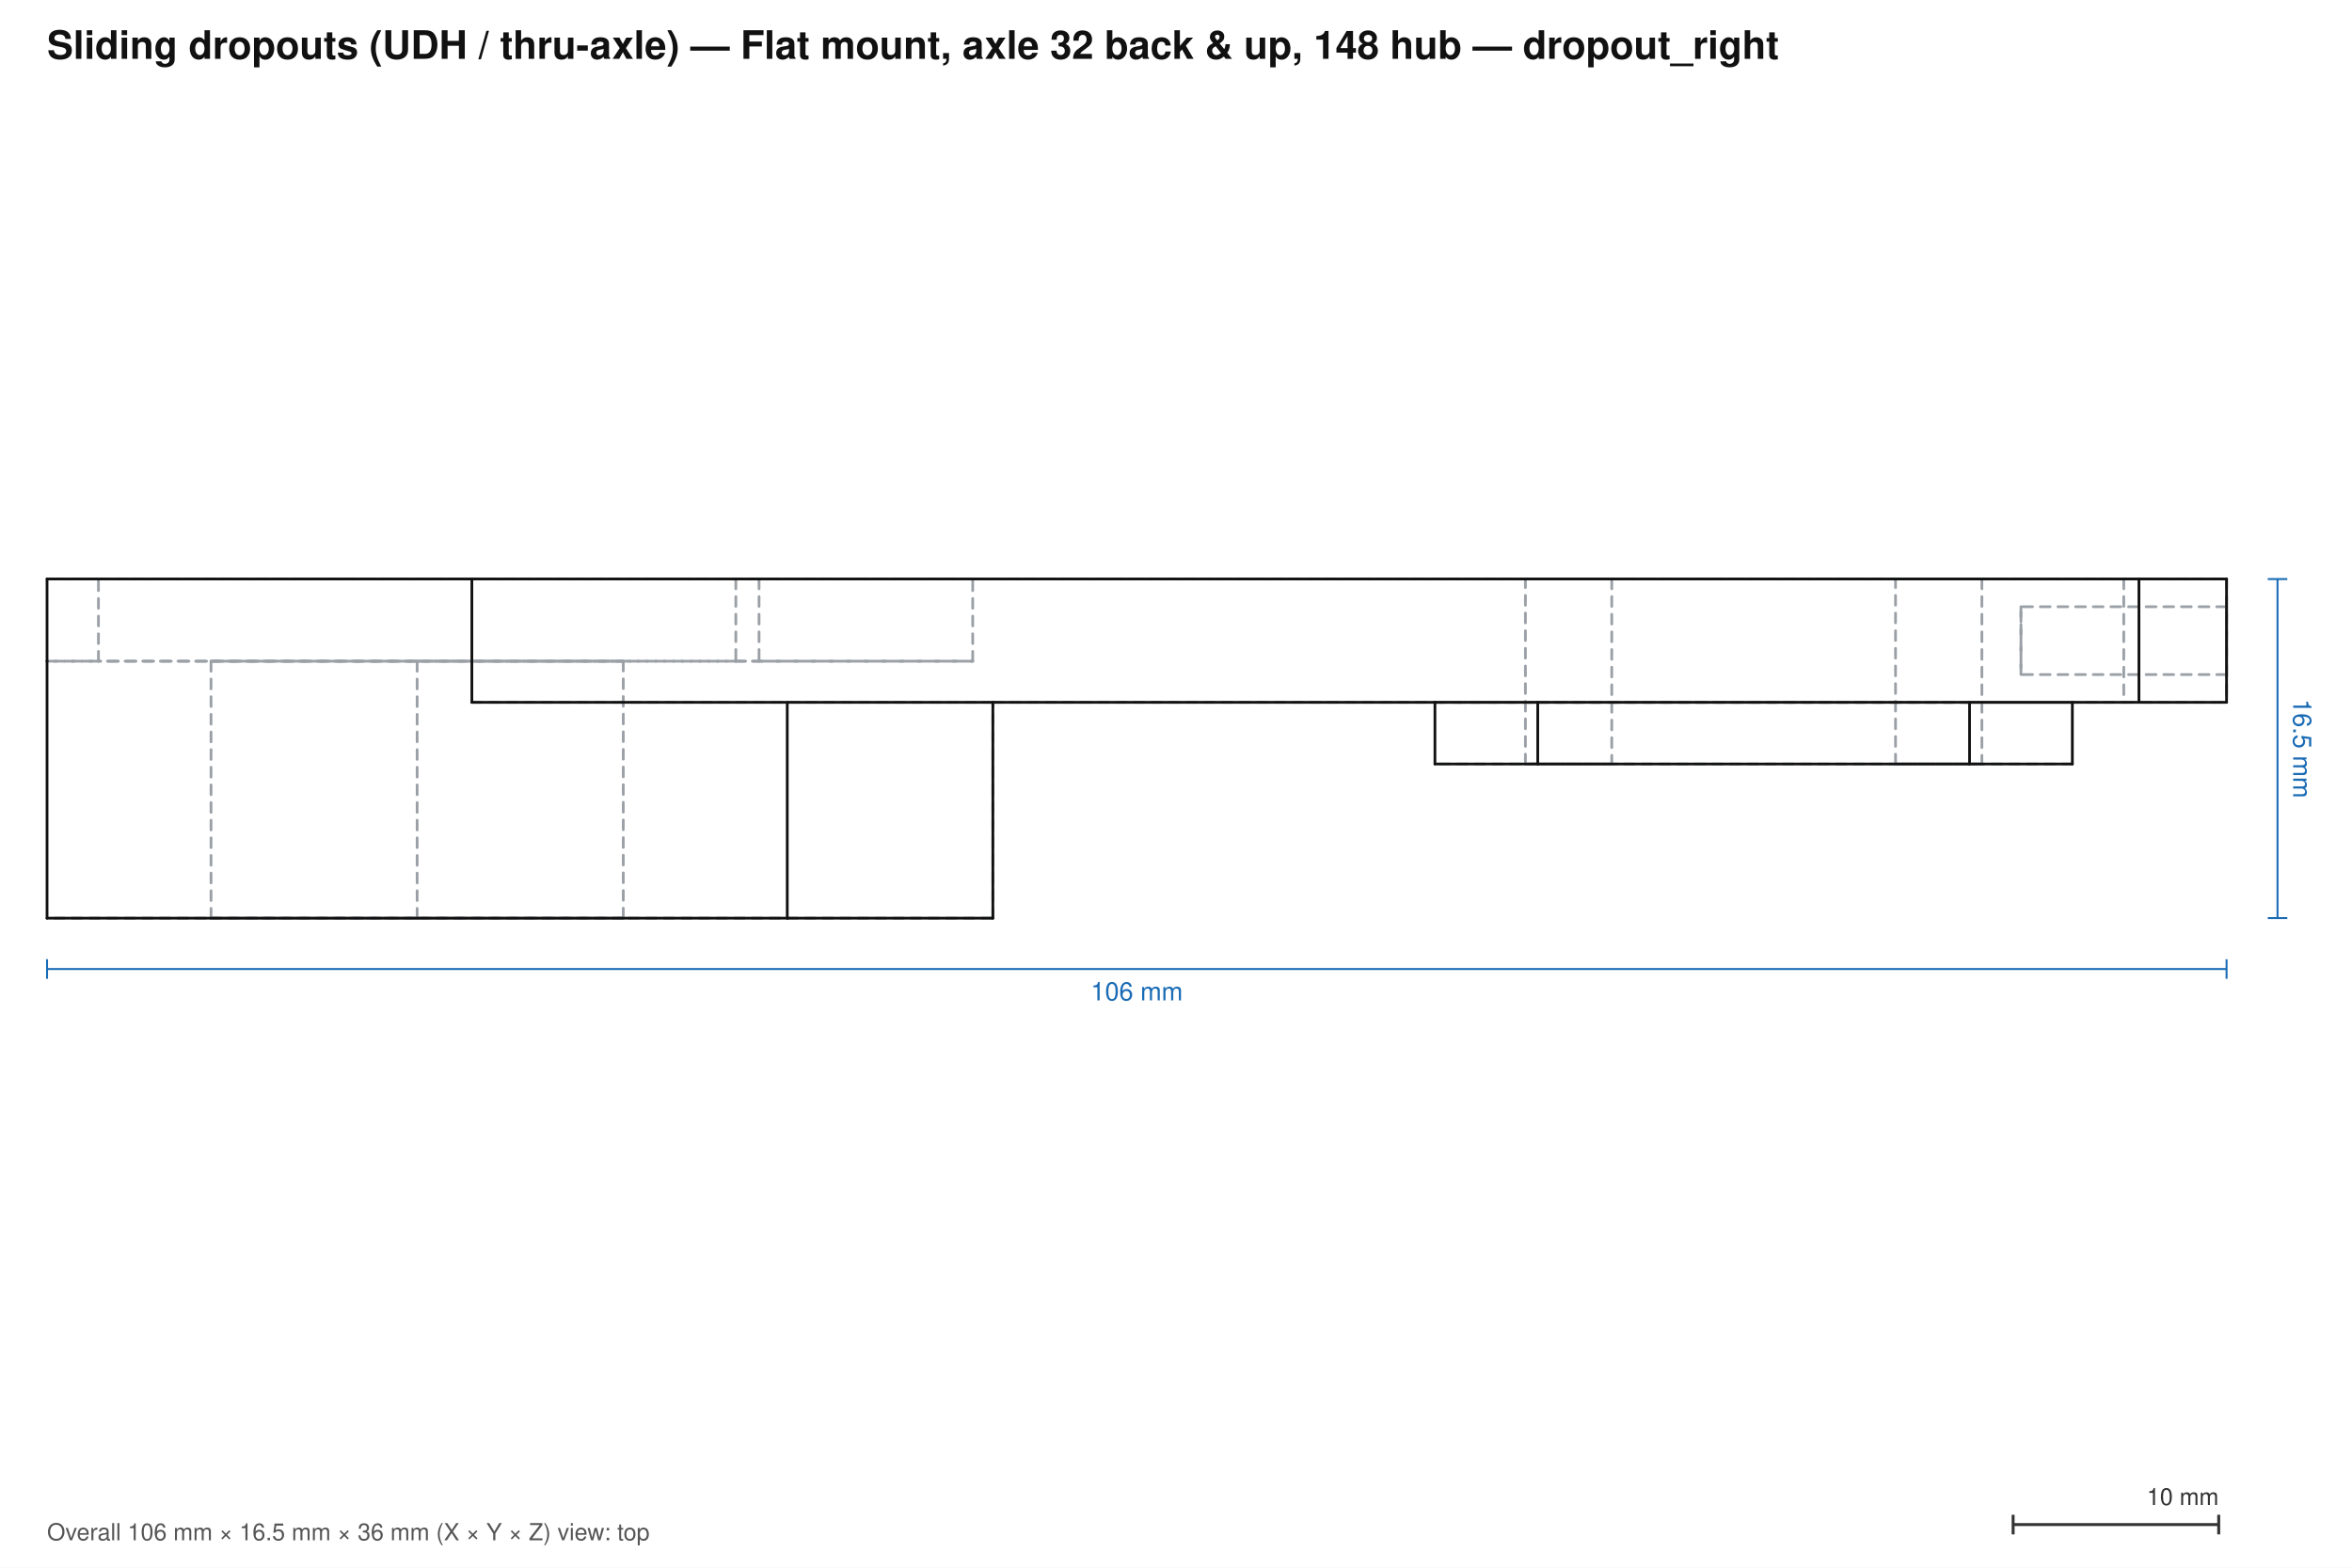
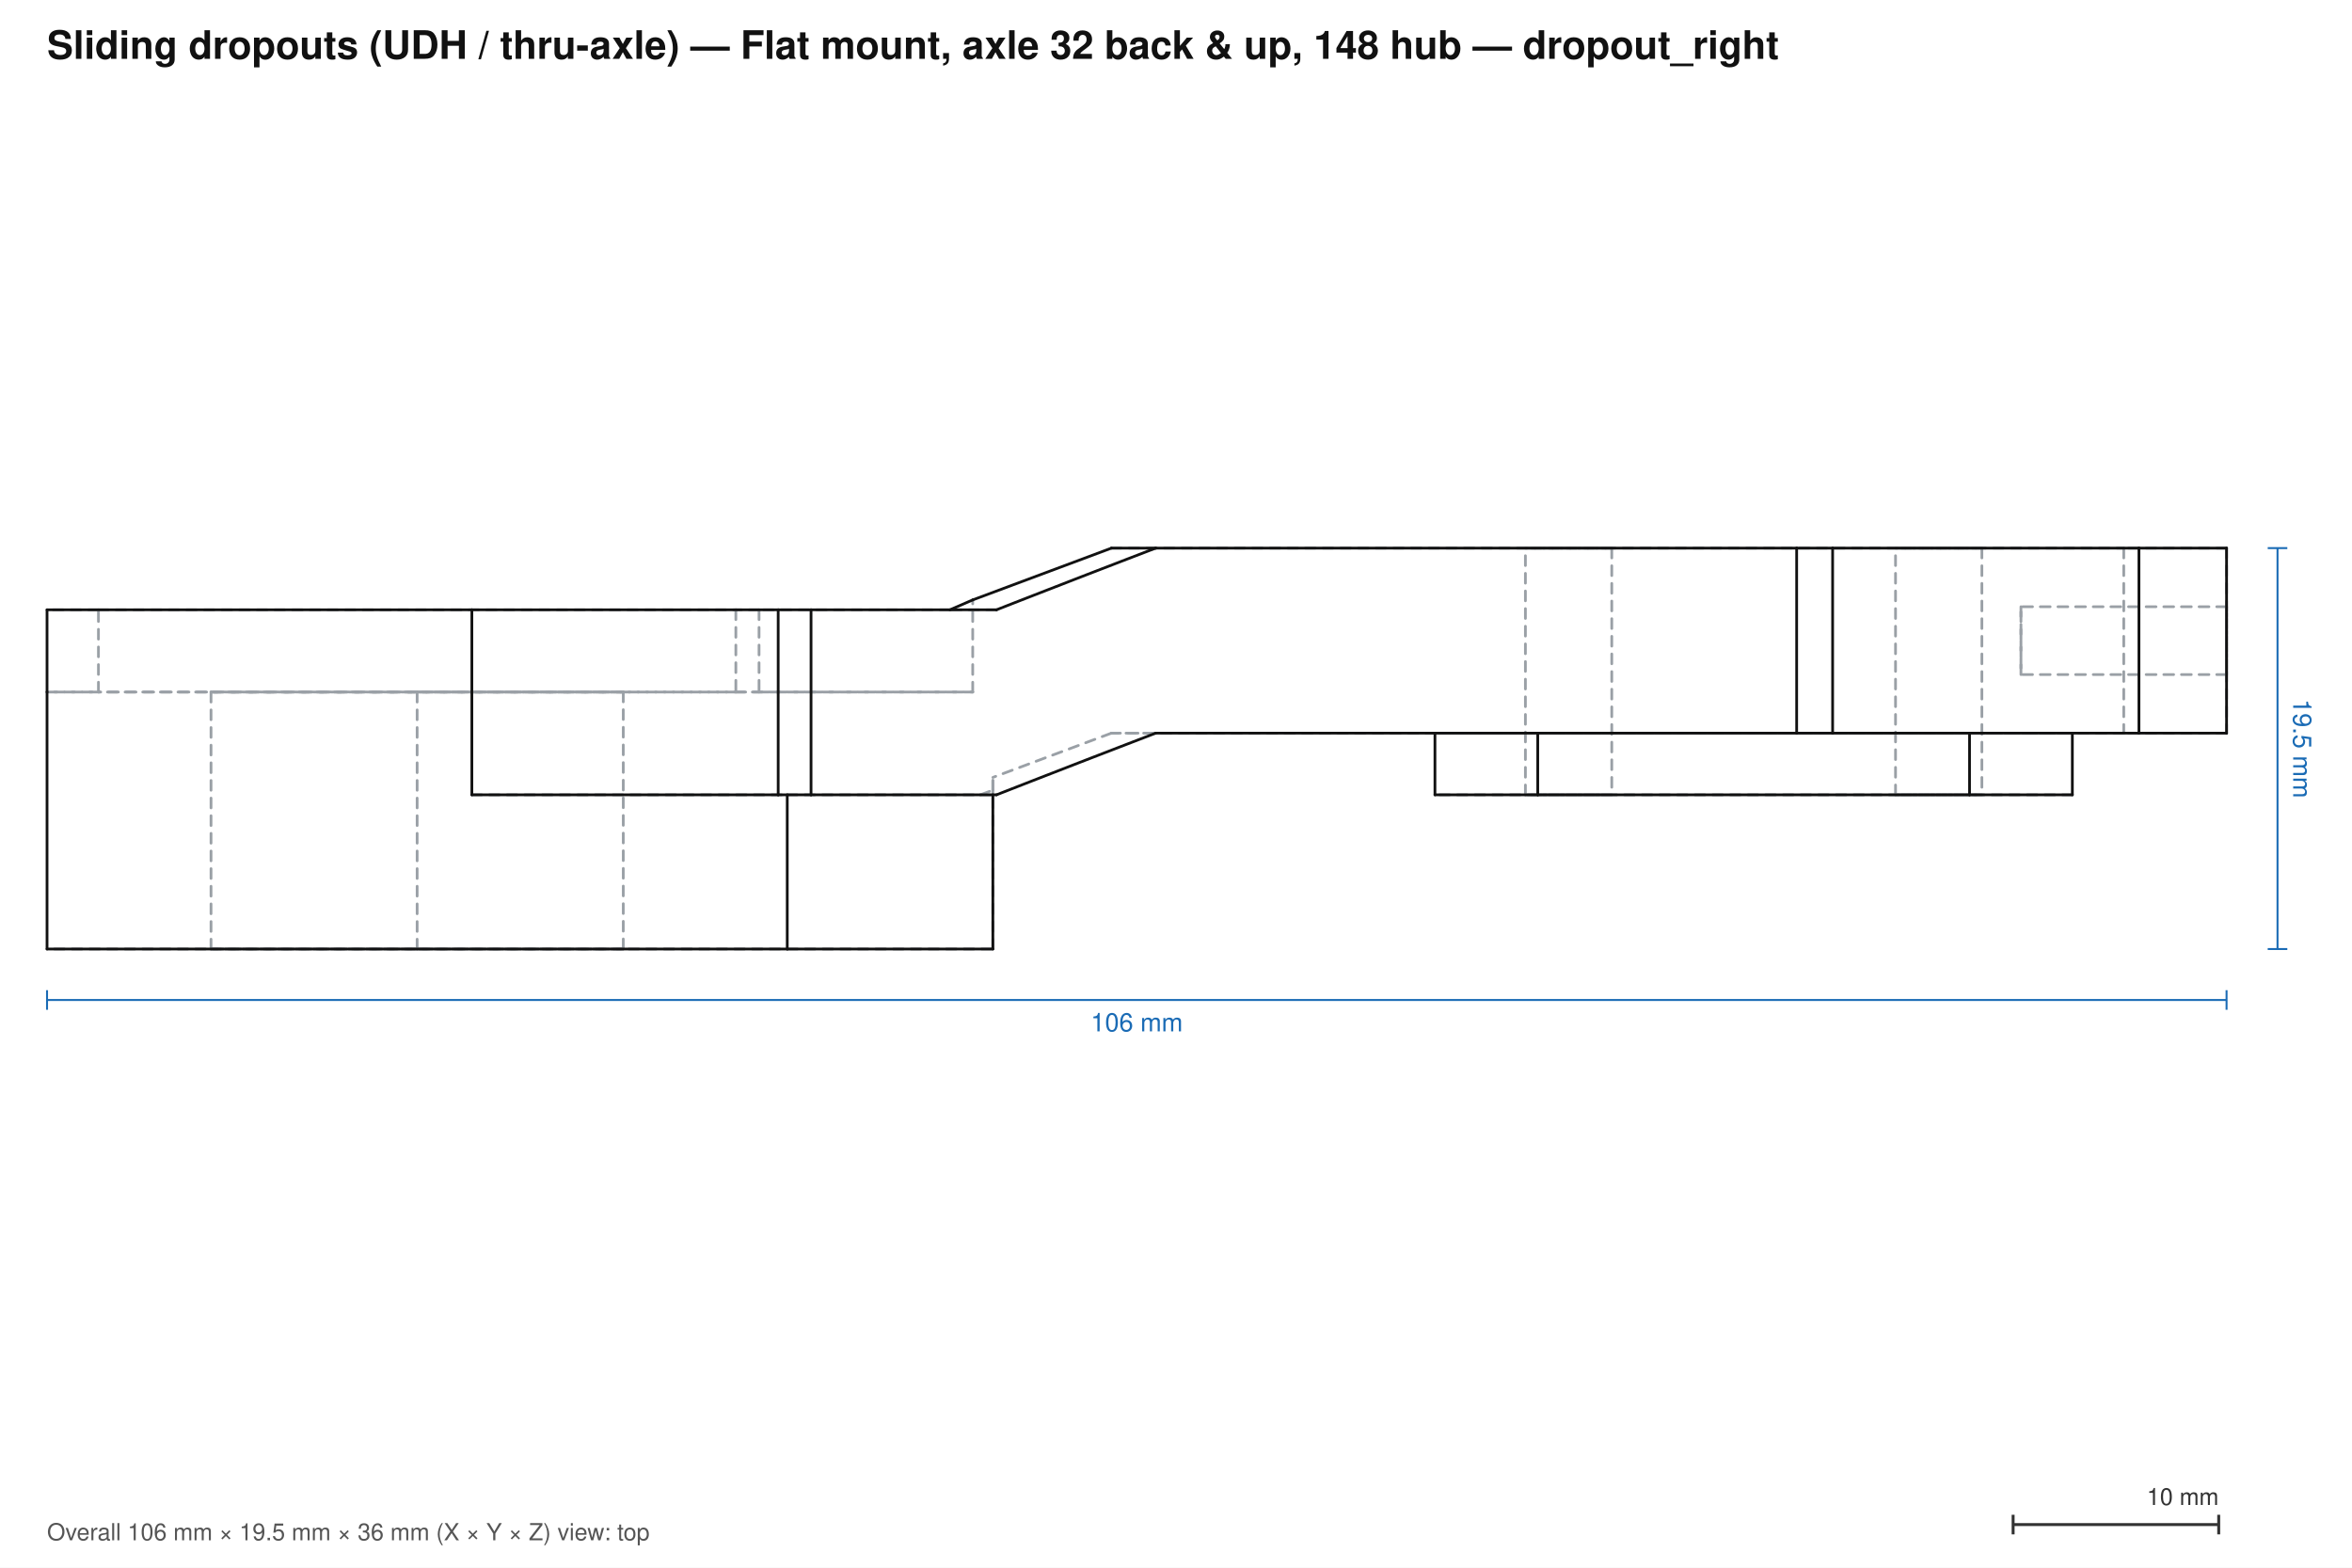
<svg xmlns="http://www.w3.org/2000/svg" width="1200" height="800" viewBox="0 0 1200 800" font-family="system-ui, Helvetica, Arial, sans-serif">
  <rect width="1200" height="800" fill="#fff" />
-   <g transform="translate(548.528,-517.566) scale(10.49057,-10.49057)">
+   <g transform="translate(548.528,-501.830) scale(10.49057,-10.49057)">
    <g stroke="#9aa0a6" fill="none" stroke-width="0.133" stroke-linejoin="round" stroke-linecap="round" stroke-dasharray="0.477,0.381">
-       <path d="M51.0,-77.5 L51.0,-83.5 " />
-       <path d="M56.0,-77.5 L56.0,-83.5 " />
-       <path d="M51.0,-77.5 L51.56,-77.5 L52.113,-77.5 L52.651,-77.5 L53.169,-77.5 L53.66,-77.5 L54.117,-77.5 L54.536,-77.5 L54.909,-77.5 L55.234,-77.5 L55.505,-77.5 L55.719,-77.5 L55.875,-77.5 L55.969,-77.5 L56.0,-77.5 " />
-       <path d="M51.0,-83.5 L51.56,-83.5 L52.113,-83.5 L52.651,-83.5 L53.169,-83.5 L53.66,-83.5 L54.117,-83.5 L54.536,-83.5 L54.909,-83.5 L55.234,-83.5 L55.505,-83.5 L55.719,-83.5 L55.875,-83.5 L55.969,-83.5 L56.0,-83.5 " />
-       <path d="M-4.98,-77.5 L51.0,-77.5 " />
-       <path d="M-4.0,-83.5 L51.0,-83.5 " />
-       <path d="M-4.0,-94.0 L-4.0,-83.5 " />
+       <path d="M-32.0,-81.5 L-4.98,-81.5 " />
+       <path d="M-4.98,-81.5 L-4.98,-77.019 " />
+       <path d="M1.765,-74.5 L51.0,-74.5 " />
+       <path d="M51.0,-74.5 L51.0,-83.5 " />
+       <path d="M51.0,-83.5 L1.765,-83.5 " />
+       <path d="M1.765,-83.5 L-4,-85.653 " />
+       <path d="M-4.0,-94.0 L-4.0,-85.653 " />
      <path d="M-32.0,-94.0 L-4.0,-94.0 " />
      <path d="M-32.0,-94.0 L-32.0,-81.5 " />
-       <path d="M-32.0,-81.5 L-4.98,-81.5 " />
-       <path d="M-4.98,-81.5 L-4.98,-77.5 " />
-       <path d="M56.0,-80.5 L56.0,-80.315 L56.0,-80.133 L56.0,-79.955 L56.0,-79.784 L56.0,-79.622 L56.0,-79.471 L56.0,-79.333 L56.0,-79.21 L56.0,-79.103 L56.0,-79.013 L56.0,-78.943 L56.0,-78.891 L56.0,-78.86 L56.0,-78.85 " />
-       <path d="M56.0,-78.85 L56.0,-78.891 L56.0,-79.013 L56.0,-79.21 L56.0,-79.471 L56.0,-79.784 L56.0,-80.133 L56.0,-80.5 L56.0,-80.867 L56.0,-81.216 L56.0,-81.529 L56.0,-81.79 L56.0,-81.987 L56.0,-82.109 L56.0,-82.15 " />
-       <path d="M56.0,-82.15 L56.0,-82.14 L56.0,-82.109 L56.0,-82.057 L56.0,-81.987 L56.0,-81.897 L56.0,-81.79 L56.0,-81.667 L56.0,-81.529 L56.0,-81.378 L56.0,-81.216 L56.0,-81.045 L56.0,-80.867 L56.0,-80.685 L56.0,-80.5 " />
-       <path d="M-4.98,-77.5 L-15.372,-77.5 " />
-       <path d="M-15.372,-77.5 L-16.5,-77.5 " />
-       <path d="M-47.5,-77.5 L-47.111,-77.5 L-45.965,-77.5 L-44.118,-77.5 L-41.664,-77.5 L-38.725,-77.5 L-35.449,-77.5 L-32.0,-77.5 L-28.551,-77.5 L-25.275,-77.5 L-22.336,-77.5 L-19.882,-77.5 L-18.035,-77.5 L-16.889,-77.5 L-16.5,-77.5 " />
-       <path d="M-47.5,-77.5 L-50.0,-77.5 " />
-       <path d="M26.1,-77.5 L26.047,-77.5 L25.892,-77.5 L25.642,-77.5 L25.309,-77.5 L24.911,-77.5 L24.467,-77.5 L24.0,-77.5 L23.533,-77.5 L23.089,-77.5 L22.691,-77.5 L22.358,-77.5 L22.108,-77.5 L21.953,-77.5 L21.9,-77.5 " />
-       <path d="M21.9,-77.5 L21.953,-77.5 L22.108,-77.5 L22.358,-77.5 L22.691,-77.5 L23.089,-77.5 L23.533,-77.5 L24.0,-77.5 L24.467,-77.5 L24.911,-77.5 L25.309,-77.5 L25.642,-77.5 L25.892,-77.5 L26.047,-77.5 L26.1,-77.5 " />
-       <path d="M44.1,-77.5 L44.047,-77.5 L43.892,-77.5 L43.642,-77.5 L43.309,-77.5 L42.911,-77.5 L42.467,-77.5 L42.0,-77.5 L41.533,-77.5 L41.089,-77.5 L40.691,-77.5 L40.358,-77.5 L40.108,-77.5 L39.953,-77.5 L39.9,-77.5 " />
-       <path d="M39.9,-77.5 L39.953,-77.5 L40.108,-77.5 L40.358,-77.5 L40.691,-77.5 L41.089,-77.5 L41.533,-77.5 L42.0,-77.5 L42.467,-77.5 L42.911,-77.5 L43.309,-77.5 L43.642,-77.5 L43.892,-77.5 L44.047,-77.5 L44.1,-77.5 " />
-       <path d="M-4.0,-83.5 L-14.0,-83.5 " />
-       <path d="M-29.339,-83.5 L-27.547,-83.5 L-25.801,-83.5 L-24.119,-83.5 L-22.519,-83.5 L-21.016,-83.5 L-19.626,-83.5 L-18.364,-83.5 L-17.242,-83.5 L-16.273,-83.5 L-15.466,-83.5 L-14.83,-83.5 L-14.37,-83.5 L-14.093,-83.5 L-14,-83.5 " />
-       <path d="M43.5,-83.5 L22.5,-83.5 " />
-       <path d="M22.5,-83.5 L21.94,-83.5 L21.387,-83.5 L20.849,-83.5 L20.331,-83.5 L19.84,-83.5 L19.383,-83.5 L18.964,-83.5 L18.591,-83.5 L18.266,-83.5 L17.995,-83.5 L17.781,-83.5 L17.625,-83.5 L17.531,-83.5 L17.5,-83.5 " />
-       <path d="M17.5,-83.5 L17.531,-83.5 L17.625,-83.5 L17.781,-83.5 L17.995,-83.5 L18.266,-83.5 L18.591,-83.5 L18.964,-83.5 L19.383,-83.5 L19.84,-83.5 L20.331,-83.5 L20.849,-83.5 L21.387,-83.5 L21.94,-83.5 L22.5,-83.5 " />
-       <path d="M22.5,-83.5 L43.5,-83.5 " />
-       <path d="M43.5,-83.5 L44.06,-83.5 L44.613,-83.5 L45.151,-83.5 L45.669,-83.5 L46.16,-83.5 L46.617,-83.5 L47.036,-83.5 L47.409,-83.5 L47.734,-83.5 L48.005,-83.5 L48.219,-83.5 L48.375,-83.5 L48.469,-83.5 L48.5,-83.5 " />
-       <path d="M48.5,-83.5 L48.469,-83.5 L48.375,-83.5 L48.219,-83.5 L48.005,-83.5 L47.734,-83.5 L47.409,-83.5 L47.036,-83.5 L46.617,-83.5 L46.16,-83.5 L45.669,-83.5 L45.151,-83.5 L44.613,-83.5 L44.06,-83.5 L43.5,-83.5 " />
-       <path d="M-32.0,-94.0 L-34.015,-94.0 L-36.005,-94.0 L-37.945,-94.0 L-39.81,-94.0 L-41.577,-94.0 L-43.223,-94.0 L-44.728,-94.0 L-46.073,-94.0 L-47.241,-94.0 L-48.217,-94.0 L-48.99,-94.0 L-49.549,-94.0 L-49.887,-94.0 L-50.0,-94.0 " />
-       <path d="M-21.975,-94.0 L-22.226,-94.0 L-22.968,-94.0 L-24.162,-94.0 L-25.75,-94.0 L-27.65,-94.0 L-29.769,-94.0 L-32.0,-94.0 L-34.231,-94.0 L-36.35,-94.0 L-38.25,-94.0 L-39.838,-94.0 L-41.032,-94.0 L-41.774,-94.0 L-42.025,-94.0 " />
-       <path d="M-42.025,-94.0 L-41.774,-94.0 L-41.032,-94.0 L-39.838,-94.0 L-38.25,-94.0 L-36.35,-94.0 L-34.231,-94.0 L-32.0,-94.0 L-29.769,-94.0 L-27.65,-94.0 L-25.75,-94.0 L-24.162,-94.0 L-22.968,-94.0 L-22.226,-94.0 L-21.975,-94.0 " />
-       <path d="M-32.0,-81.5 L-34.015,-81.5 L-36.005,-81.5 L-37.945,-81.5 L-39.81,-81.5 L-41.577,-81.5 L-43.223,-81.5 L-44.728,-81.5 L-46.073,-81.5 L-47.241,-81.5 L-48.217,-81.5 L-48.99,-81.5 L-49.549,-81.5 L-49.887,-81.5 L-50,-81.5 " />
      <path d="M-16.5,-81.5 L-15.372,-81.5 " />
      <path d="M-16.5,-81.5 L-16.889,-81.5 L-18.035,-81.5 L-19.882,-81.5 L-22.336,-81.5 L-25.275,-81.5 L-28.551,-81.5 L-32.0,-81.5 L-35.449,-81.5 L-38.725,-81.5 L-41.664,-81.5 L-44.118,-81.5 L-45.965,-81.5 L-47.111,-81.5 L-47.5,-81.5 " />
      <path d="M-15.372,-81.5 L-4.98,-81.5 " />
      <path d="M-50.0,-81.5 L-47.5,-81.5 " />
+       <path d="M-32.0,-81.5 L-34.015,-81.5 L-36.005,-81.5 L-37.945,-81.5 L-39.81,-81.5 L-41.577,-81.5 L-43.223,-81.5 L-44.728,-81.5 L-46.073,-81.5 L-47.241,-81.5 L-48.217,-81.5 L-48.99,-81.5 L-49.549,-81.5 L-49.887,-81.5 L-50,-81.5 " />
      <path d="M-21.975,-81.5 L-22.226,-81.5 L-22.968,-81.5 L-24.162,-81.5 L-25.75,-81.5 L-27.65,-81.5 L-29.769,-81.5 L-32.0,-81.5 L-34.231,-81.5 L-36.35,-81.5 L-38.25,-81.5 L-39.838,-81.5 L-41.032,-81.5 L-41.774,-81.5 L-42.025,-81.5 " />
      <path d="M-42.025,-81.5 L-41.774,-81.5 L-41.032,-81.5 L-39.838,-81.5 L-38.25,-81.5 L-36.35,-81.5 L-34.231,-81.5 L-32.0,-81.5 L-29.769,-81.5 L-27.65,-81.5 L-25.75,-81.5 L-24.162,-81.5 L-22.968,-81.5 L-22.226,-81.5 L-21.975,-81.5 " />
+       <path d="M-6.092,-77.5 L-15.372,-77.5 " />
      <path d="M-15.372,-77.5 L-15.372,-81.5 " />
-       <path d="M46.0,-80.5 L46.0,-80.685 L46.0,-80.867 L46.0,-81.045 L46.0,-81.216 L46.0,-81.378 L46.0,-81.529 L46.0,-81.667 L46.0,-81.79 L46.0,-81.897 L46.0,-81.987 L46.0,-82.057 L46.0,-82.109 L46.0,-82.14 L46.0,-82.15 " />
-       <path d="M46.0,-82.15 L46.0,-82.109 L46.0,-81.987 L46.0,-81.79 L46.0,-81.529 L46.0,-81.216 L46.0,-80.867 L46.0,-80.5 L46.0,-80.133 L46.0,-79.784 L46.0,-79.471 L46.0,-79.21 L46.0,-79.013 L46.0,-78.891 L46.0,-78.85 " />
-       <path d="M46.0,-78.85 L46.0,-78.86 L46.0,-78.891 L46.0,-78.943 L46.0,-79.013 L46.0,-79.103 L46.0,-79.21 L46.0,-79.333 L46.0,-79.471 L46.0,-79.622 L46.0,-79.784 L46.0,-79.955 L46.0,-80.133 L46.0,-80.315 L46.0,-80.5 " />
+       <path d="M-3.824,-77.5 L-6.092,-77.5 " />
+       <path d="M56.0,-74.5 L55.969,-74.5 L55.875,-74.5 L55.719,-74.5 L55.505,-74.5 L55.234,-74.5 L54.909,-74.5 L54.536,-74.5 L54.117,-74.5 L53.66,-74.5 L53.169,-74.5 L52.651,-74.5 L52.113,-74.5 L51.56,-74.5 L51,-74.5 " />
+       <path d="M44.1,-74.5 L44.047,-74.5 L43.892,-74.5 L43.642,-74.5 L43.309,-74.5 L42.911,-74.5 L42.467,-74.5 L42.0,-74.5 L41.533,-74.5 L41.089,-74.5 L40.691,-74.5 L40.358,-74.5 L40.108,-74.5 L39.953,-74.5 L39.9,-74.5 " />
+       <path d="M39.9,-74.5 L39.953,-74.5 L40.108,-74.5 L40.358,-74.5 L40.691,-74.5 L41.089,-74.5 L41.533,-74.5 L42.0,-74.5 L42.467,-74.5 L42.911,-74.5 L43.309,-74.5 L43.642,-74.5 L43.892,-74.5 L44.047,-74.5 L44.1,-74.5 " />
+       <path d="M26.1,-74.5 L26.047,-74.5 L25.892,-74.5 L25.642,-74.5 L25.309,-74.5 L24.911,-74.5 L24.467,-74.5 L24.0,-74.5 L23.533,-74.5 L23.089,-74.5 L22.691,-74.5 L22.358,-74.5 L22.108,-74.5 L21.953,-74.5 L21.9,-74.5 " />
+       <path d="M21.9,-74.5 L21.953,-74.5 L22.108,-74.5 L22.358,-74.5 L22.691,-74.5 L23.089,-74.5 L23.533,-74.5 L24.0,-74.5 L24.467,-74.5 L24.911,-74.5 L25.309,-74.5 L25.642,-74.5 L25.892,-74.5 L26.047,-74.5 L26.1,-74.5 " />
+       <path d="M56.0,-74.5 L56.0,-83.5 " />
+       <path d="M56.0,-83.5 L55.969,-83.5 L55.875,-83.5 L55.719,-83.5 L55.505,-83.5 L55.234,-83.5 L54.909,-83.5 L54.536,-83.5 L54.117,-83.5 L53.66,-83.5 L53.169,-83.5 L52.651,-83.5 L52.113,-83.5 L51.56,-83.5 L51,-83.5 " />
+       <path d="M3.917,-83.5 L1.765,-83.5 " />
+       <path d="M22.5,-83.5 L43.5,-83.5 " />
+       <path d="M43.5,-83.5 L44.06,-83.5 L44.613,-83.5 L45.151,-83.5 L45.669,-83.5 L46.16,-83.5 L46.617,-83.5 L47.036,-83.5 L47.409,-83.5 L47.734,-83.5 L48.005,-83.5 L48.219,-83.5 L48.375,-83.5 L48.469,-83.5 L48.5,-83.5 " />
+       <path d="M48.5,-83.5 L48.469,-83.5 L48.375,-83.5 L48.219,-83.5 L48.005,-83.5 L47.734,-83.5 L47.409,-83.5 L47.036,-83.5 L46.617,-83.5 L46.16,-83.5 L45.669,-83.5 L45.151,-83.5 L44.613,-83.5 L44.06,-83.5 L43.5,-83.5 " />
+       <path d="M43.5,-83.5 L22.5,-83.5 " />
+       <path d="M22.5,-83.5 L21.94,-83.5 L21.387,-83.5 L20.849,-83.5 L20.331,-83.5 L19.84,-83.5 L19.383,-83.5 L18.964,-83.5 L18.591,-83.5 L18.266,-83.5 L17.995,-83.5 L17.781,-83.5 L17.625,-83.5 L17.531,-83.5 L17.5,-83.5 " />
+       <path d="M17.5,-83.5 L17.531,-83.5 L17.625,-83.5 L17.781,-83.5 L17.995,-83.5 L18.266,-83.5 L18.591,-83.5 L18.964,-83.5 L19.383,-83.5 L19.84,-83.5 L20.331,-83.5 L20.849,-83.5 L21.387,-83.5 L21.94,-83.5 L22.5,-83.5 " />
+       <path d="M-4.608,-86.5 L-4.0,-86.273 " />
+       <path d="M-4.0,-86.273 L-4.0,-85.653 " />
+       <path d="M-4.608,-86.5 L-3.824,-86.5 " />
+       <path d="M-4.0,-86.273 L-4.0,-86.5 " />
+       <path d="M-32.0,-94.0 L-34.015,-94.0 L-36.005,-94.0 L-37.945,-94.0 L-39.81,-94.0 L-41.577,-94.0 L-43.223,-94.0 L-44.728,-94.0 L-46.073,-94.0 L-47.241,-94.0 L-48.217,-94.0 L-48.99,-94.0 L-49.549,-94.0 L-49.887,-94.0 L-50.0,-94.0 " />
+       <path d="M-21.975,-94.0 L-22.226,-94.0 L-22.968,-94.0 L-24.162,-94.0 L-25.75,-94.0 L-27.65,-94.0 L-29.769,-94.0 L-32.0,-94.0 L-34.231,-94.0 L-36.35,-94.0 L-38.25,-94.0 L-39.838,-94.0 L-41.032,-94.0 L-41.774,-94.0 L-42.025,-94.0 " />
+       <path d="M-42.025,-94.0 L-41.774,-94.0 L-41.032,-94.0 L-39.838,-94.0 L-38.25,-94.0 L-36.35,-94.0 L-34.231,-94.0 L-32.0,-94.0 L-29.769,-94.0 L-27.65,-94.0 L-25.75,-94.0 L-24.162,-94.0 L-22.968,-94.0 L-22.226,-94.0 L-21.975,-94.0 " />
+       <path d="M-29.339,-86.5 L-27.547,-86.5 L-25.801,-86.5 L-24.119,-86.5 L-22.519,-86.5 L-21.016,-86.5 L-19.626,-86.5 L-18.364,-86.5 L-17.242,-86.5 L-16.273,-86.5 L-15.466,-86.5 L-14.83,-86.5 L-14.37,-86.5 L-14.093,-86.5 L-14,-86.5 " />
+       <path d="M-15.372,-77.5 L-16.5,-77.5 " />
      <path d="M-16.5,-77.5 L-16.5,-81.5 " />
+       <path d="M-47.5,-77.5 L-47.111,-77.5 L-45.965,-77.5 L-44.118,-77.5 L-41.664,-77.5 L-38.725,-77.5 L-35.449,-77.5 L-32.0,-77.5 L-28.551,-77.5 L-25.275,-77.5 L-22.336,-77.5 L-19.882,-77.5 L-18.035,-77.5 L-16.889,-77.5 L-16.5,-77.5 " />
      <path d="M-47.5,-81.5 L-47.5,-77.5 " />
-       <path d="M26.1,-77.5 L26.1,-86.5 " />
+       <path d="M-47.5,-77.5 L-50.0,-77.5 " />
+       <path d="M-21.975,-81.5 L-21.975,-94.0 " />
+       <path d="M56.0,-79.0 L56.0,-78.815 L56.0,-78.633 L56.0,-78.455 L56.0,-78.284 L56.0,-78.122 L56.0,-77.971 L56.0,-77.833 L56.0,-77.71 L56.0,-77.603 L56.0,-77.513 L56.0,-77.443 L56.0,-77.391 L56.0,-77.36 L56.0,-77.35 " />
+       <path d="M56.0,-77.35 L56.0,-77.391 L56.0,-77.513 L56.0,-77.71 L56.0,-77.971 L56.0,-78.284 L56.0,-78.633 L56.0,-79.0 L56.0,-79.367 L56.0,-79.716 L56.0,-80.029 L56.0,-80.29 L56.0,-80.487 L56.0,-80.609 L56.0,-80.65 " />
+       <path d="M56.0,-80.65 L56.0,-80.64 L56.0,-80.609 L56.0,-80.557 L56.0,-80.487 L56.0,-80.397 L56.0,-80.29 L56.0,-80.167 L56.0,-80.029 L56.0,-79.878 L56.0,-79.716 L56.0,-79.545 L56.0,-79.367 L56.0,-79.185 L56.0,-79 " />
+       <path d="M44.1,-74.5 L44.1,-86.5 " />
+       <path d="M44.1,-86.5 L44.047,-86.5 L43.892,-86.5 L43.642,-86.5 L43.309,-86.5 L42.911,-86.5 L42.467,-86.5 L42.0,-86.5 L41.533,-86.5 L41.089,-86.5 L40.691,-86.5 L40.358,-86.5 L40.108,-86.5 L39.953,-86.5 L39.9,-86.5 " />
+       <path d="M39.9,-86.5 L39.953,-86.5 L40.108,-86.5 L40.358,-86.5 L40.691,-86.5 L41.089,-86.5 L41.533,-86.5 L42.0,-86.5 L42.467,-86.5 L42.911,-86.5 L43.309,-86.5 L43.642,-86.5 L43.892,-86.5 L44.047,-86.5 L44.1,-86.5 " />
+       <path d="M26.1,-74.5 L26.1,-86.5 " />
      <path d="M26.1,-86.5 L26.047,-86.5 L25.892,-86.5 L25.642,-86.5 L25.309,-86.5 L24.911,-86.5 L24.467,-86.5 L24.0,-86.5 L23.533,-86.5 L23.089,-86.5 L22.691,-86.5 L22.358,-86.5 L22.108,-86.5 L21.953,-86.5 L21.9,-86.5 " />
      <path d="M21.9,-86.5 L21.953,-86.5 L22.108,-86.5 L22.358,-86.5 L22.691,-86.5 L23.089,-86.5 L23.533,-86.5 L24.0,-86.5 L24.467,-86.5 L24.911,-86.5 L25.309,-86.5 L25.642,-86.5 L25.892,-86.5 L26.047,-86.5 L26.1,-86.5 " />
-       <path d="M44.1,-77.5 L44.1,-86.5 " />
-       <path d="M44.1,-86.5 L44.047,-86.5 L43.892,-86.5 L43.642,-86.5 L43.309,-86.5 L42.911,-86.5 L42.467,-86.5 L42.0,-86.5 L41.533,-86.5 L41.089,-86.5 L40.691,-86.5 L40.358,-86.5 L40.108,-86.5 L39.953,-86.5 L39.9,-86.5 " />
-       <path d="M39.9,-86.5 L39.953,-86.5 L40.108,-86.5 L40.358,-86.5 L40.691,-86.5 L41.089,-86.5 L41.533,-86.5 L42.0,-86.5 L42.467,-86.5 L42.911,-86.5 L43.309,-86.5 L43.642,-86.5 L43.892,-86.5 L44.047,-86.5 L44.1,-86.5 " />
+       <path d="M48.5,-86.5 L48.469,-86.5 L48.375,-86.5 L48.219,-86.5 L48.005,-86.5 L47.734,-86.5 L47.409,-86.5 L47.036,-86.5 L46.617,-86.5 L46.16,-86.5 L45.669,-86.5 L45.151,-86.5 L44.613,-86.5 L44.06,-86.5 L43.5,-86.5 " />
+       <path d="M43.5,-86.5 L22.5,-86.5 " />
      <path d="M22.5,-86.5 L21.94,-86.5 L21.387,-86.5 L20.849,-86.5 L20.331,-86.5 L19.84,-86.5 L19.383,-86.5 L18.964,-86.5 L18.591,-86.5 L18.266,-86.5 L17.995,-86.5 L17.781,-86.5 L17.625,-86.5 L17.531,-86.5 L17.5,-86.5 " />
-       <path d="M43.5,-86.5 L22.5,-86.5 " />
-       <path d="M48.5,-86.5 L48.469,-86.5 L48.375,-86.5 L48.219,-86.5 L48.005,-86.5 L47.734,-86.5 L47.409,-86.5 L47.036,-86.5 L46.617,-86.5 L46.16,-86.5 L45.669,-86.5 L45.151,-86.5 L44.613,-86.5 L44.06,-86.5 L43.5,-86.5 " />
-       <path d="M-21.975,-81.5 L-21.975,-94.0 " />
-       <path d="M56.0,-78.85 L46.0,-78.85 " />
-       <path d="M56.0,-82.15 L46.0,-82.15 " />
-       <path d="M21.9,-86.5 L21.9,-77.5 " />
-       <path d="M39.9,-86.5 L39.9,-77.5 " />
+       <path d="M-14.0,-86.5 L-4.608,-86.5 " />
+       <path d="M46.0,-79.0 L46.0,-79.185 L46.0,-79.367 L46.0,-79.545 L46.0,-79.716 L46.0,-79.878 L46.0,-80.029 L46.0,-80.167 L46.0,-80.29 L46.0,-80.397 L46.0,-80.487 L46.0,-80.557 L46.0,-80.609 L46.0,-80.64 L46.0,-80.65 " />
+       <path d="M46.0,-80.65 L46.0,-80.609 L46.0,-80.487 L46.0,-80.29 L46.0,-80.029 L46.0,-79.716 L46.0,-79.367 L46.0,-79.0 L46.0,-78.633 L46.0,-78.284 L46.0,-77.971 L46.0,-77.71 L46.0,-77.513 L46.0,-77.391 L46.0,-77.35 " />
+       <path d="M46.0,-77.35 L46.0,-77.36 L46.0,-77.391 L46.0,-77.443 L46.0,-77.513 L46.0,-77.603 L46.0,-77.71 L46.0,-77.833 L46.0,-77.971 L46.0,-78.122 L46.0,-78.284 L46.0,-78.455 L46.0,-78.633 L46.0,-78.815 L46.0,-79 " />
      <path d="M-42.025,-94.0 L-42.025,-81.5 " />
+       <path d="M39.9,-86.5 L39.9,-74.5 " />
+       <path d="M21.9,-86.5 L21.9,-74.5 " />
+       <path d="M56.0,-77.35 L46.0,-77.35 " />
+       <path d="M56.0,-80.65 L46.0,-80.65 " />
    </g>
    <g stroke="#111" fill="none" stroke-width="0.133" stroke-linejoin="round" stroke-linecap="round">
-       <path d="M56.0,-77.5 L56.0,-83.5 " />
-       <path d="M56.0,-77.5 L55.974,-77.5 L55.897,-77.5 L55.77,-77.5 L55.593,-77.5 L55.369,-77.5 L55.099,-77.5 L54.788,-77.5 L54.437,-77.5 L54.051,-77.5 L53.634,-77.5 L53.189,-77.5 L52.722,-77.5 L52.237,-77.5 L51.739,-77.5 " />
-       <path d="M-50.0,-77.5 L-49.864,-77.5 L-49.46,-77.5 L-48.792,-77.5 L-47.872,-77.5 L-46.712,-77.5 L-45.331,-77.5 L-43.75,-77.5 L-41.991,-77.5 L-40.082,-77.5 L-38.051,-77.5 L-35.929,-77.5 L-33.748,-77.5 L-31.54,-77.5 L-29.339,-77.5 " />
-       <path d="M51.739,-77.5 L-29.339,-77.5 " />
-       <path d="M51.739,-83.5 L-29.339,-83.5 " />
-       <path d="M56.0,-83.5 L55.974,-83.5 L55.897,-83.5 L55.77,-83.5 L55.593,-83.5 L55.369,-83.5 L55.099,-83.5 L54.788,-83.5 L54.437,-83.5 L54.051,-83.5 L53.634,-83.5 L53.189,-83.5 L52.722,-83.5 L52.237,-83.5 L51.739,-83.5 " />
-       <path d="M-4.0,-83.5 L-4.0,-94.0 " />
+       <path d="M-4.98,-77.019 L1.765,-74.5 " />
+       <path d="M-4.98,-77.019 L-6.092,-77.5 " />
+       <path d="M-3.824,-77.5 L-3.293,-77.292 L-2.758,-77.083 L-2.22,-76.873 L-1.678,-76.662 L-1.132,-76.45 L-0.583,-76.237 L-0.031,-76.022 L0.524,-75.807 L1.083,-75.591 L1.644,-75.375 L2.208,-75.157 L2.775,-74.939 L3.345,-74.72 L3.917,-74.5 " />
+       <path d="M1.765,-74.5 L3.917,-74.5 " />
+       <path d="M35.092,-74.5 L33.011,-74.5 L30.882,-74.5 L28.713,-74.5 L26.507,-74.5 L24.273,-74.5 L22.017,-74.5 L19.743,-74.5 L17.46,-74.5 L15.174,-74.5 L12.891,-74.5 L10.617,-74.5 L8.359,-74.5 L6.124,-74.5 L3.917,-74.5 " />
+       <path d="M35.092,-74.5 L35.208,-74.5 L35.327,-74.5 L35.448,-74.5 L35.57,-74.5 L35.694,-74.5 L35.82,-74.5 L35.946,-74.5 L36.073,-74.5 L36.201,-74.5 L36.329,-74.5 L36.457,-74.5 L36.586,-74.5 L36.714,-74.5 L36.841,-74.5 " />
+       <path d="M51.739,-74.5 L36.841,-74.5 " />
+       <path d="M51.739,-74.5 L52.237,-74.5 L52.722,-74.5 L53.189,-74.5 L53.634,-74.5 L54.051,-74.5 L54.437,-74.5 L54.788,-74.5 L55.099,-74.5 L55.369,-74.5 L55.593,-74.5 L55.77,-74.5 L55.897,-74.5 L55.974,-74.5 L56.0,-74.5 " />
+       <path d="M35.092,-83.5 L33.011,-83.5 L30.882,-83.5 L28.713,-83.5 L26.507,-83.5 L24.273,-83.5 L22.017,-83.5 L19.743,-83.5 L17.46,-83.5 L15.174,-83.5 L12.891,-83.5 L10.617,-83.5 L8.359,-83.5 L6.124,-83.5 L3.917,-83.5 " />
+       <path d="M35.092,-83.5 L35.208,-83.5 L35.327,-83.5 L35.448,-83.5 L35.57,-83.5 L35.694,-83.5 L35.82,-83.5 L35.946,-83.5 L36.073,-83.5 L36.201,-83.5 L36.329,-83.5 L36.457,-83.5 L36.586,-83.5 L36.714,-83.5 L36.841,-83.5 " />
+       <path d="M36.841,-83.5 L51.739,-83.5 " />
+       <path d="M51.739,-83.5 L52.237,-83.5 L52.722,-83.5 L53.189,-83.5 L53.634,-83.5 L54.051,-83.5 L54.437,-83.5 L54.788,-83.5 L55.099,-83.5 L55.369,-83.5 L55.593,-83.5 L55.77,-83.5 L55.897,-83.5 L55.974,-83.5 L56.0,-83.5 " />
+       <path d="M3.917,-83.5 L3.345,-83.72 L2.775,-83.939 L2.208,-84.157 L1.644,-84.375 L1.083,-84.591 L0.524,-84.807 L-0.031,-85.022 L-0.583,-85.237 L-1.132,-85.45 L-1.678,-85.662 L-2.22,-85.873 L-2.758,-86.083 L-3.293,-86.292 L-3.824,-86.5 " />
+       <path d="M-4.0,-86.5 L-4.0,-94.0 " />
      <path d="M-4.0,-94.0 L-14.0,-94.0 " />
      <path d="M-50.0,-94.0 L-49.549,-94.0 L-48.217,-94.0 L-46.073,-94.0 L-43.223,-94.0 L-39.81,-94.0 L-36.005,-94.0 L-32.0,-94.0 L-27.995,-94.0 L-24.19,-94.0 L-20.777,-94.0 L-17.927,-94.0 L-15.783,-94.0 L-14.451,-94.0 L-14,-94.0 " />
      <path d="M-50.0,-81.5 L-50.0,-77.5 " />
-       <path d="M-14.0,-83.5 L-14.0,-94.0 " />
-       <path d="M-29.339,-77.5 L-29.339,-83.5 " />
-       <path d="M51.739,-77.5 L51.739,-83.5 " />
+       <path d="M-14.0,-86.5 L-14.0,-94.0 " />
+       <path d="M-29.339,-77.5 L-29.339,-86.5 " />
+       <path d="M-50.0,-77.5 L-49.864,-77.5 L-49.46,-77.5 L-48.792,-77.5 L-47.872,-77.5 L-46.712,-77.5 L-45.331,-77.5 L-43.75,-77.5 L-41.991,-77.5 L-40.082,-77.5 L-38.051,-77.5 L-35.929,-77.5 L-33.748,-77.5 L-31.54,-77.5 L-29.339,-77.5 " />
+       <path d="M-14.441,-77.5 L-14.315,-77.5 L-14.189,-77.5 L-14.065,-77.5 L-13.942,-77.5 L-13.821,-77.5 L-13.702,-77.5 L-13.585,-77.5 L-13.47,-77.5 L-13.358,-77.5 L-13.249,-77.5 L-13.143,-77.5 L-13.039,-77.5 L-12.94,-77.5 L-12.843,-77.5 " />
+       <path d="M-3.824,-77.5 L-4.52,-77.5 L-5.209,-77.5 L-5.89,-77.5 L-6.565,-77.5 L-7.231,-77.5 L-7.889,-77.5 L-8.539,-77.5 L-9.181,-77.5 L-9.814,-77.5 L-10.439,-77.5 L-11.054,-77.5 L-11.66,-77.5 L-12.257,-77.5 L-12.843,-77.5 " />
+       <path d="M-14.441,-77.5 L-29.339,-77.5 " />
+       <path d="M-3.824,-86.5 L-4.52,-86.5 L-5.209,-86.5 L-5.89,-86.5 L-6.565,-86.5 L-7.231,-86.5 L-7.889,-86.5 L-8.539,-86.5 L-9.181,-86.5 L-9.814,-86.5 L-10.439,-86.5 L-11.054,-86.5 L-11.66,-86.5 L-12.257,-86.5 L-12.843,-86.5 " />
+       <path d="M51.739,-74.5 L51.739,-83.5 " />
+       <path d="M56.0,-74.5 L56.0,-83.5 " />
      <path d="M22.5,-86.5 L43.5,-86.5 " />
+       <path d="M43.5,-86.5 L44.06,-86.5 L44.613,-86.5 L45.151,-86.5 L45.669,-86.5 L46.16,-86.5 L46.617,-86.5 L47.036,-86.5 L47.409,-86.5 L47.734,-86.5 L48.005,-86.5 L48.219,-86.5 L48.375,-86.5 L48.469,-86.5 L48.5,-86.5 " />
      <path d="M17.5,-86.5 L17.531,-86.5 L17.625,-86.5 L17.781,-86.5 L17.995,-86.5 L18.266,-86.5 L18.591,-86.5 L18.964,-86.5 L19.383,-86.5 L19.84,-86.5 L20.331,-86.5 L20.849,-86.5 L21.387,-86.5 L21.94,-86.5 L22.5,-86.5 " />
-       <path d="M43.5,-86.5 L44.06,-86.5 L44.613,-86.5 L45.151,-86.5 L45.669,-86.5 L46.16,-86.5 L46.617,-86.5 L47.036,-86.5 L47.409,-86.5 L47.734,-86.5 L48.005,-86.5 L48.219,-86.5 L48.375,-86.5 L48.469,-86.5 L48.5,-86.5 " />
+       <path d="M-14.441,-86.5 L-14.315,-86.5 L-14.189,-86.5 L-14.065,-86.5 L-13.942,-86.5 L-13.821,-86.5 L-13.702,-86.5 L-13.585,-86.5 L-13.47,-86.5 L-13.358,-86.5 L-13.249,-86.5 L-13.143,-86.5 L-13.039,-86.5 L-12.94,-86.5 L-12.843,-86.5 " />
+       <path d="M-29.339,-86.5 L-14.441,-86.5 " />
+       <path d="M35.092,-74.5 L35.092,-83.5 " />
+       <path d="M-12.843,-77.5 L-12.843,-86.5 " />
+       <path d="M36.841,-74.5 L36.841,-83.5 " />
      <path d="M43.5,-83.5 L43.5,-86.5 " />
      <path d="M22.5,-83.5 L22.5,-86.5 " />
+       <path d="M-14.441,-77.5 L-14.441,-86.5 " />
      <path d="M-50.0,-94.0 L-50.0,-81.5 " />
+       <path d="M48.5,-86.5 L48.5,-83.5 " />
      <path d="M17.5,-86.5 L17.5,-83.5 " />
-       <path d="M48.5,-86.5 L48.5,-83.5 " />
    </g>
  </g>
  <g stroke="#1a6bb5" stroke-width="1" fill="none">
-     <line x1="24.0" y1="494.5" x2="1136.0" y2="494.5" />
-     <line x1="24.0" y1="489.5" x2="24.0" y2="499.5" />
-     <line x1="1136.0" y1="489.5" x2="1136.0" y2="499.5" />
+     <line x1="24.0" y1="510.3" x2="1136.0" y2="510.3" />
+     <line x1="24.0" y1="505.3" x2="24.0" y2="515.3" />
+     <line x1="1136.0" y1="505.3" x2="1136.0" y2="515.3" />
  </g>
-   <text x="580.0" y="510.5" text-anchor="middle" fill="#1a6bb5" font-size="13">106 mm</text>
+   <text x="580.0" y="526.3" text-anchor="middle" fill="#1a6bb5" font-size="13">106 mm</text>
  <g stroke="#1a6bb5" stroke-width="1" fill="none">
-     <line x1="1162.0" y1="295.5" x2="1162.0" y2="468.5" />
-     <line x1="1157.0" y1="295.5" x2="1167.0" y2="295.5" />
-     <line x1="1157.0" y1="468.5" x2="1167.0" y2="468.5" />
+     <line x1="1162.0" y1="279.7" x2="1162.0" y2="484.3" />
+     <line x1="1157.0" y1="279.7" x2="1167.0" y2="279.7" />
+     <line x1="1157.0" y1="484.3" x2="1167.0" y2="484.3" />
  </g>
-   <text x="1170.0" y="382.0" fill="#1a6bb5" font-size="13" transform="rotate(90 1170.0 382.0)" text-anchor="middle">16.5 mm</text>
-   <text x="24" y="786" fill="#555" font-size="12">Overall 106 mm × 16.5 mm × 36 mm  (X × Y × Z)   view: top</text>
+   <text x="1170.0" y="382.0" fill="#1a6bb5" font-size="13" transform="rotate(90 1170.0 382.0)" text-anchor="middle">19.5 mm</text>
+   <text x="24" y="786" fill="#555" font-size="12">Overall 106 mm × 19.5 mm × 36 mm  (X × Y × Z)   view: top</text>
  <g stroke="#333" stroke-width="1.5" fill="none">
    <line x1="1027.1" y1="778" x2="1132.0" y2="778" />
    <line x1="1027.1" y1="773" x2="1027.1" y2="783" />
    <line x1="1132.0" y1="773" x2="1132.0" y2="783" />
  </g>
  <text x="1132.0" y="768" text-anchor="end" fill="#333" font-size="12">10 mm</text>
  <text x="24" y="30" fill="#111" font-size="20" font-weight="600">Sliding dropouts (UDH / thru-axle) — Flat mount, axle 32 back &amp; up, 148 hub — dropout_right</text>
</svg>
